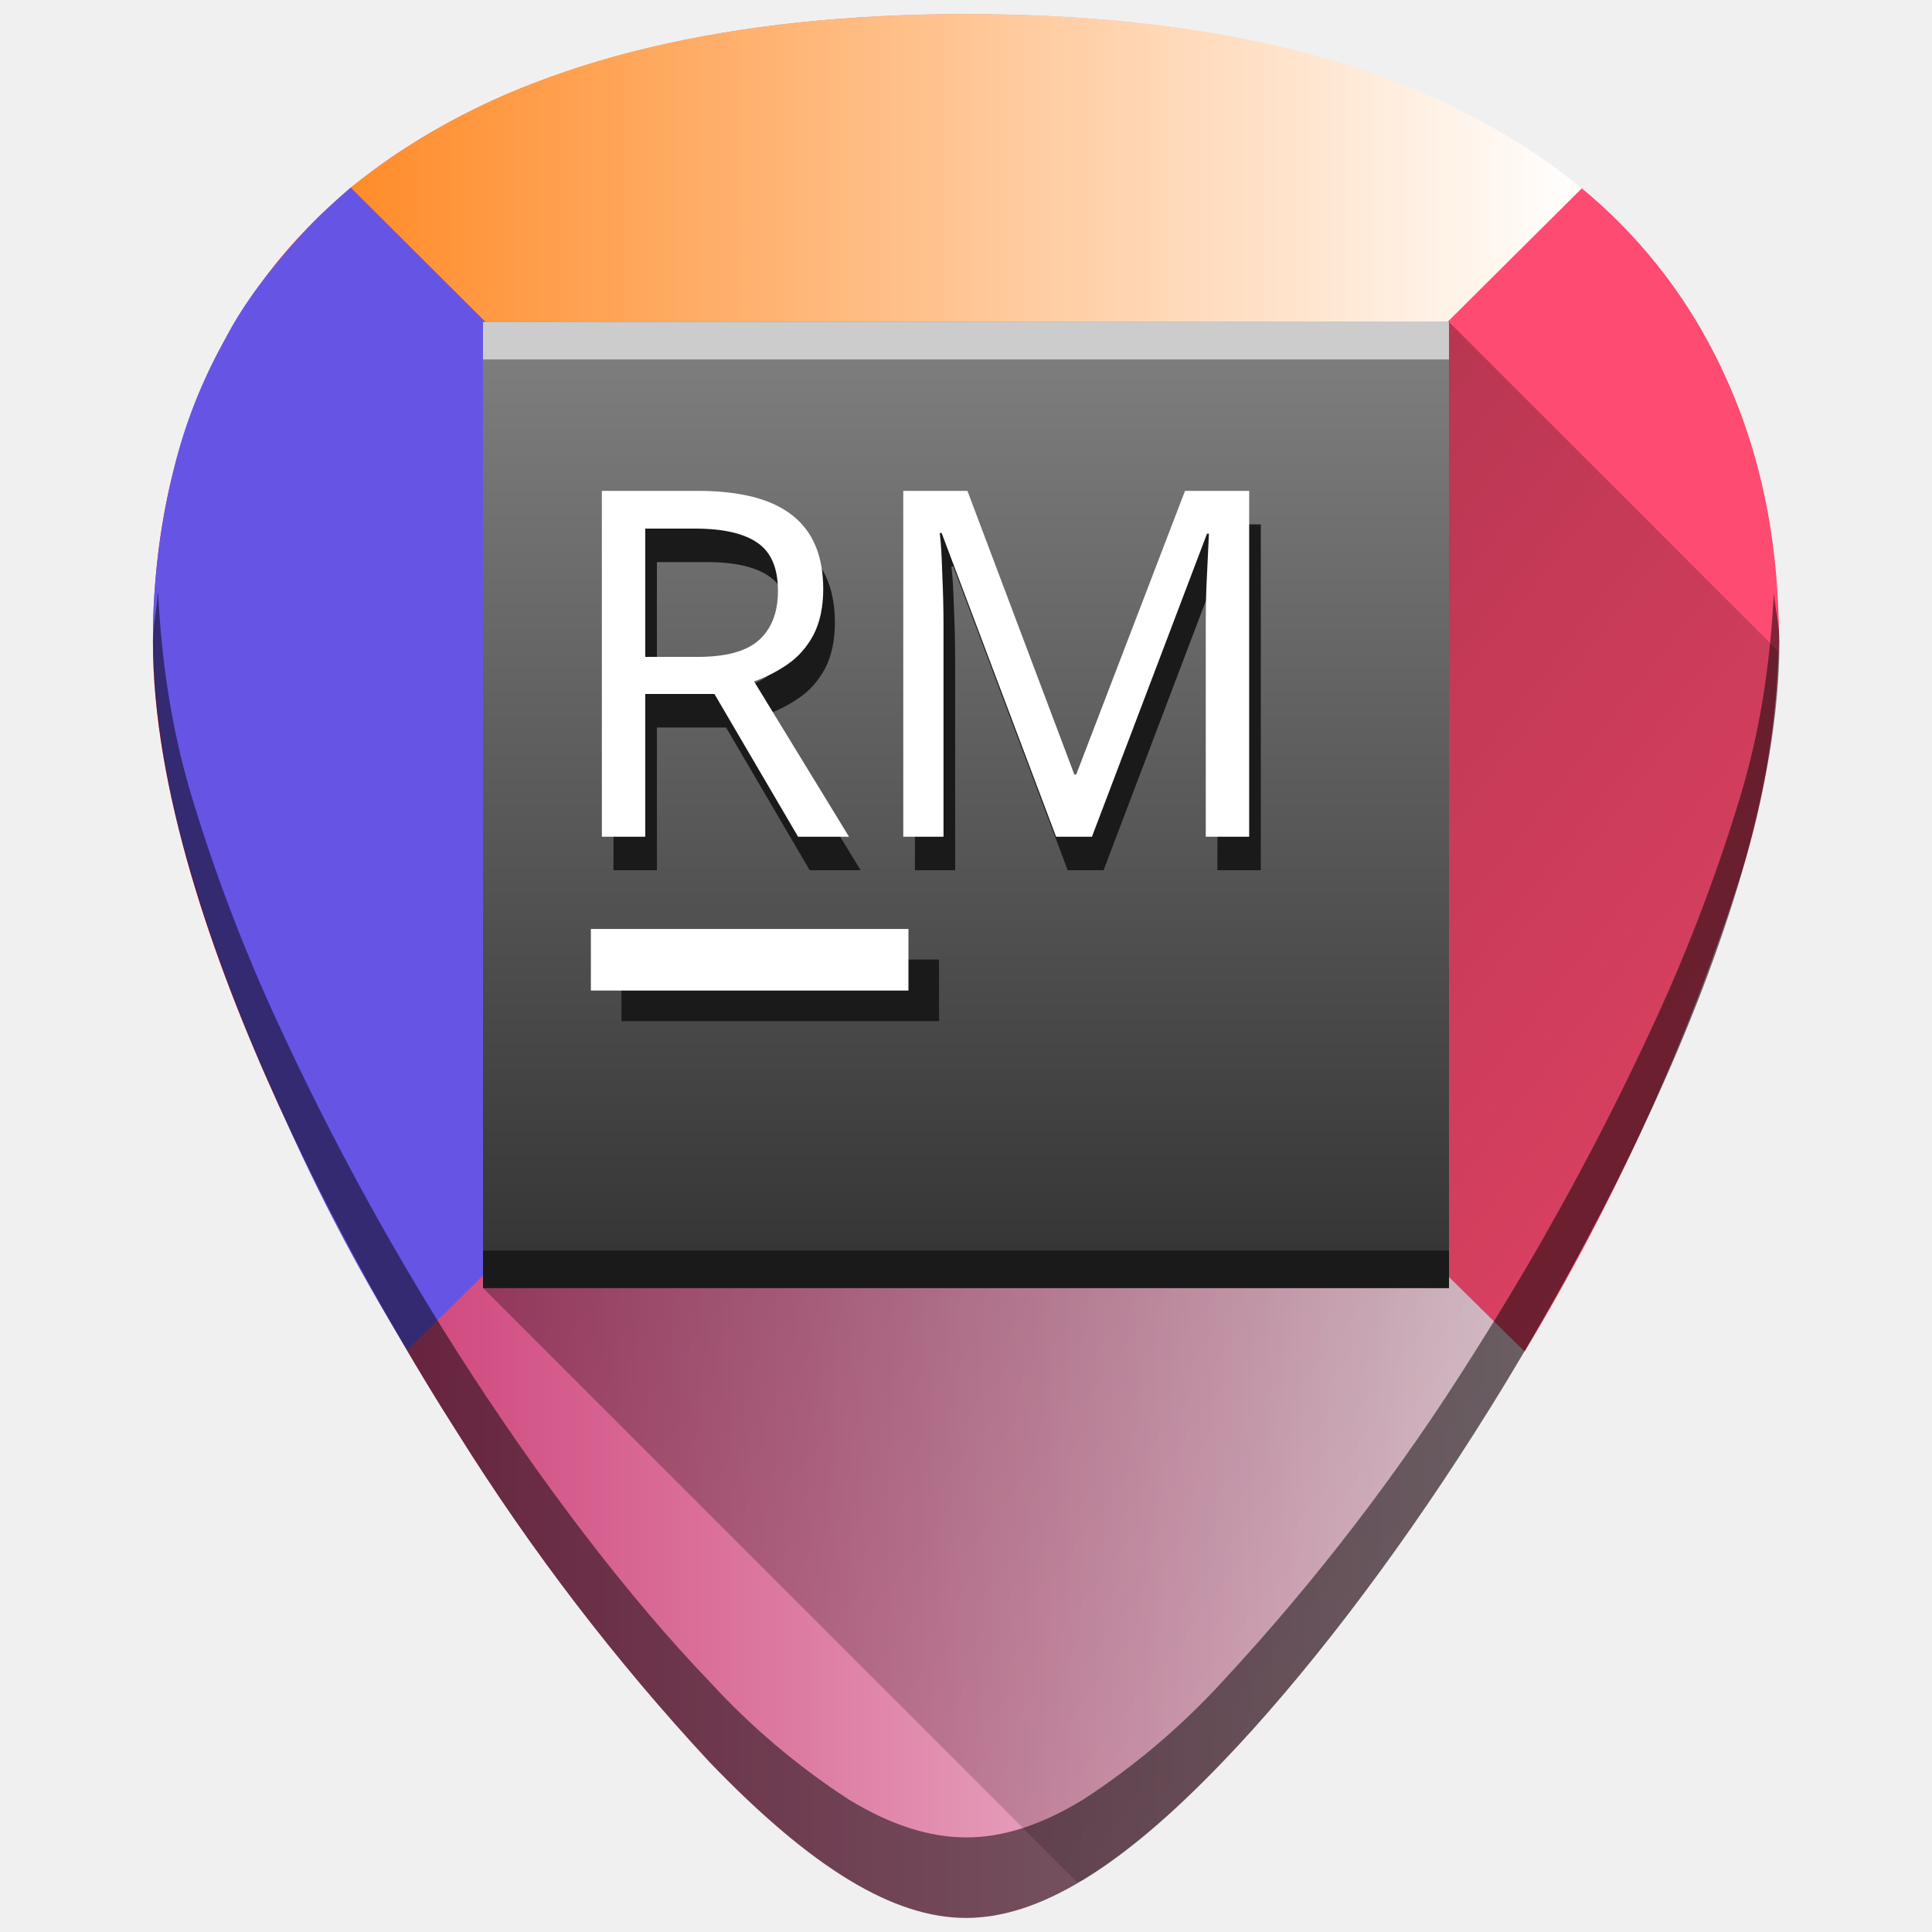
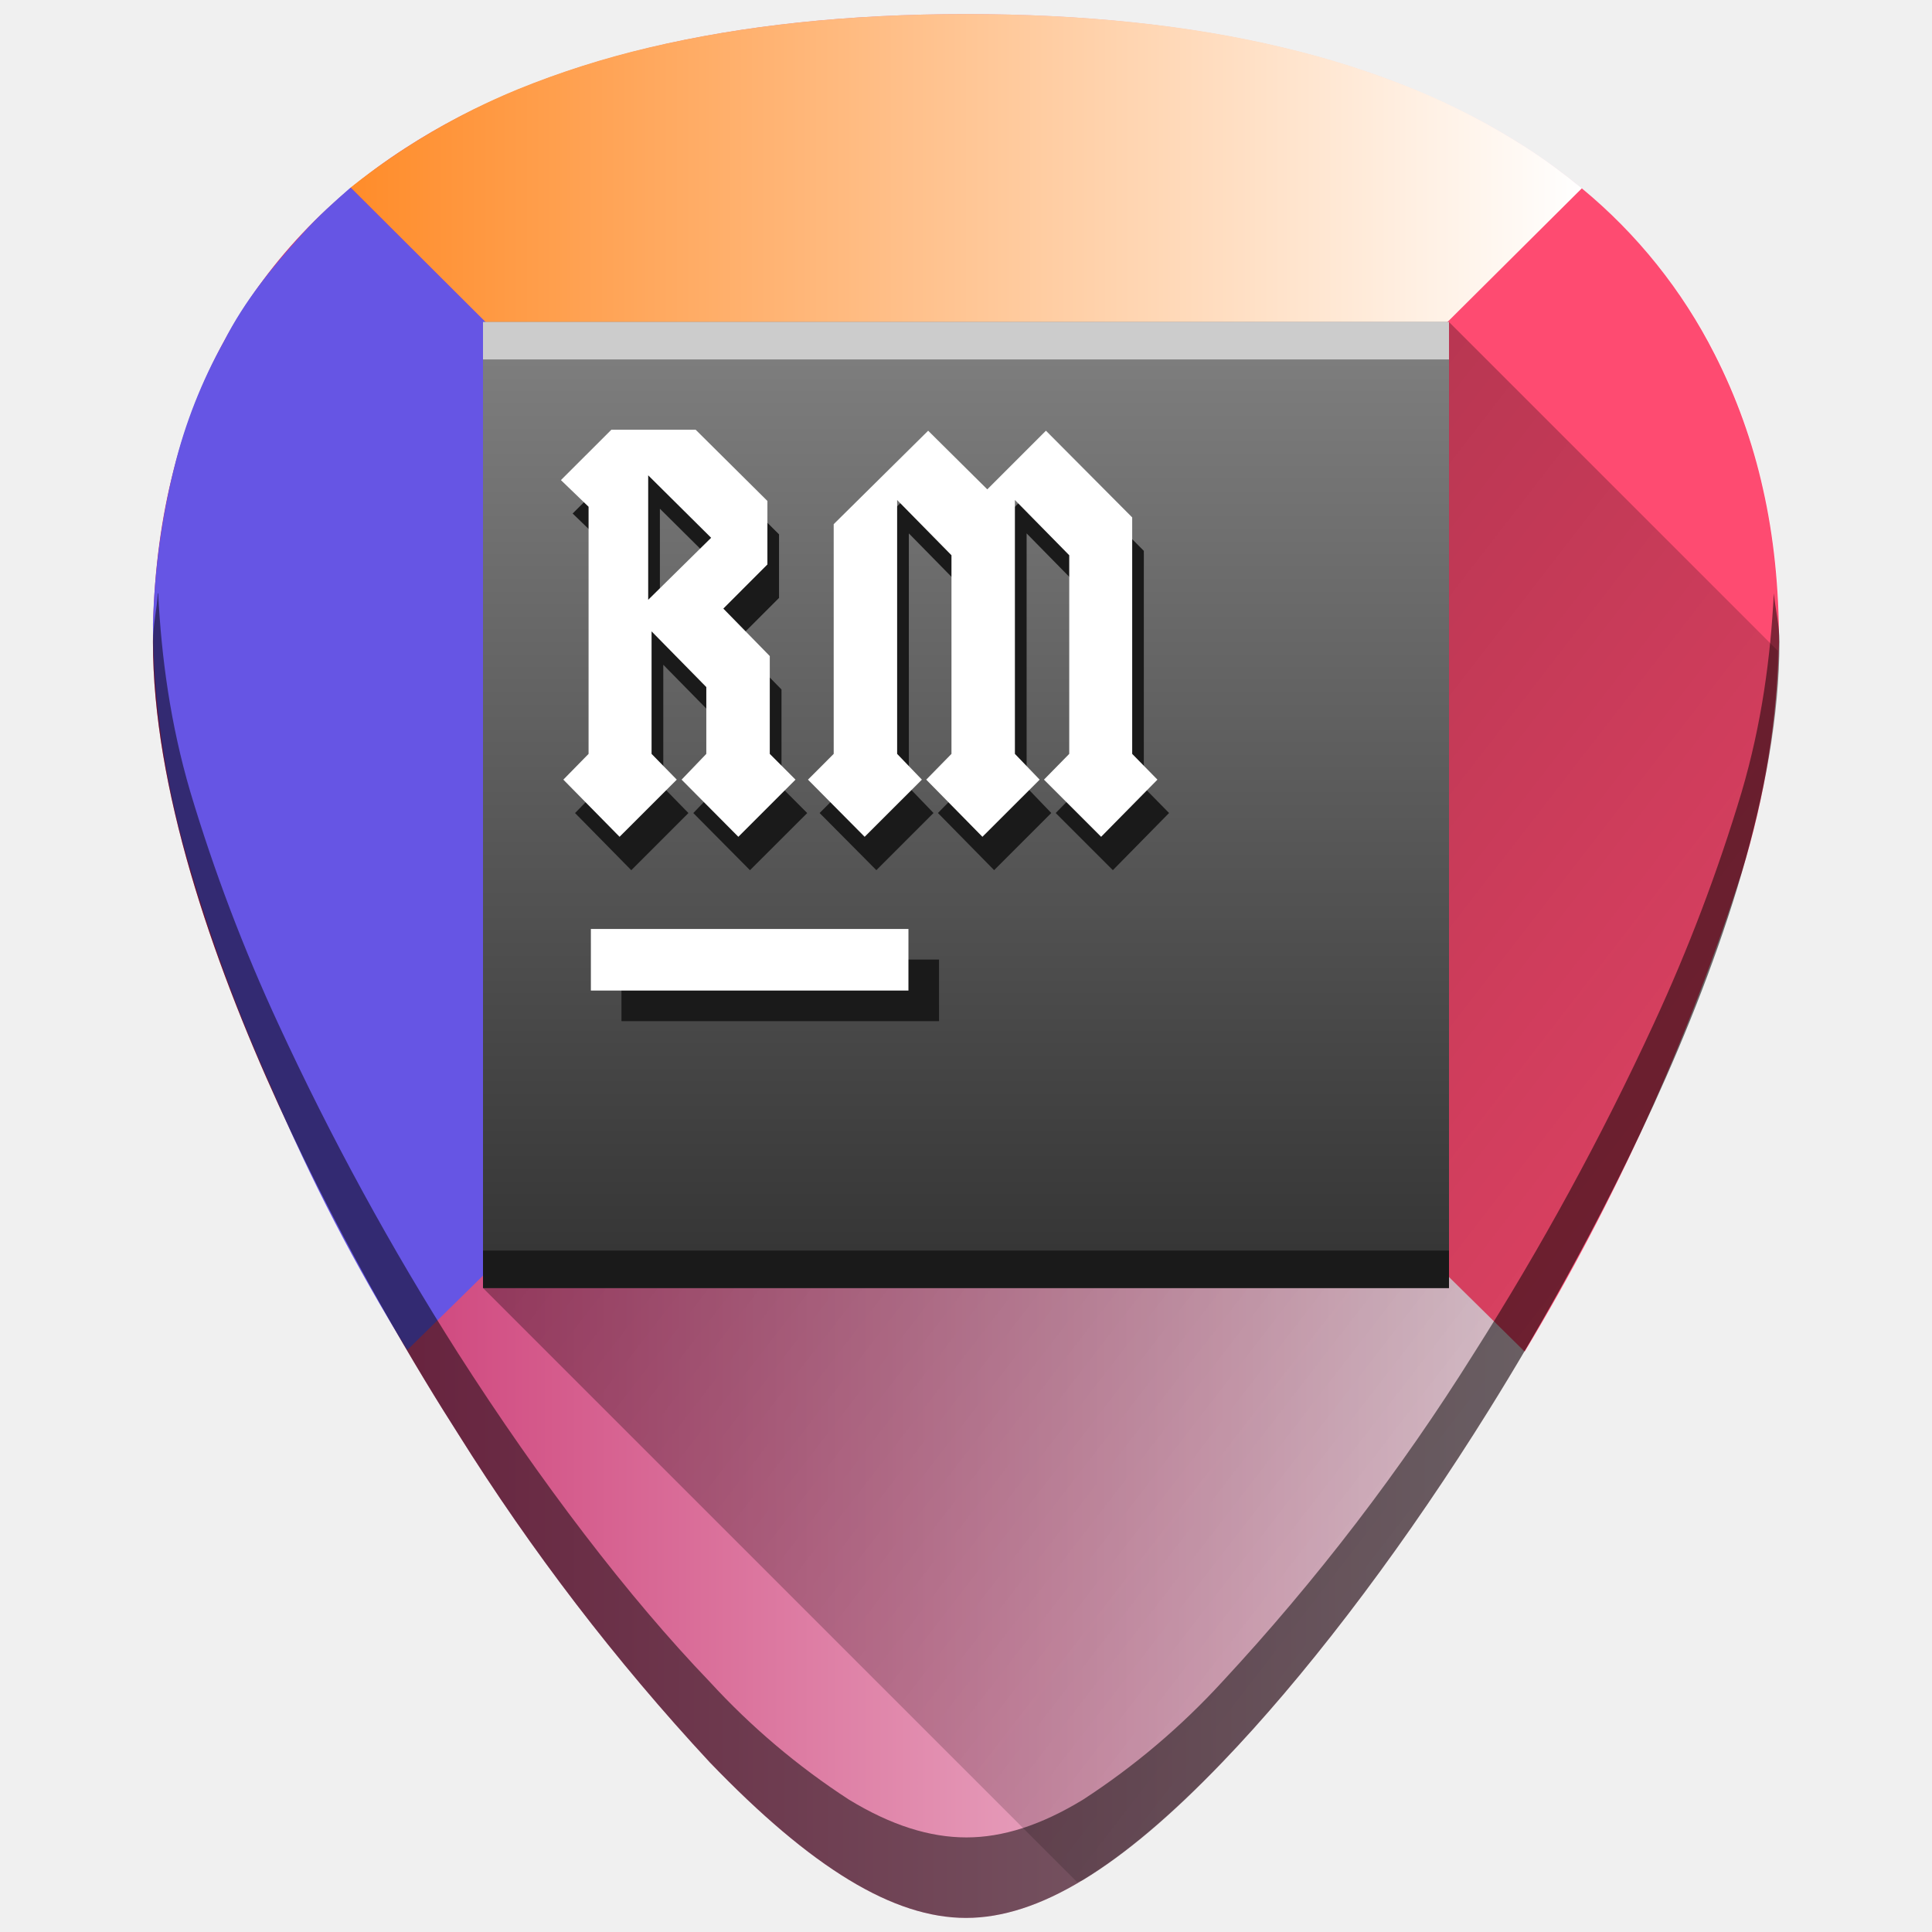
<svg xmlns="http://www.w3.org/2000/svg" xmlns:xlink="http://www.w3.org/1999/xlink" width="48" height="48" version="1">
  <defs>
    <linearGradient id="d">
      <stop offset="0" stop-color="#ff8c2a" />
      <stop offset="1" stop-color="#fff" />
    </linearGradient>
    <linearGradient id="c">
      <stop offset="0" stop-color="#c72566" />
      <stop offset="1" stop-color="#fff" />
    </linearGradient>
    <linearGradient xlink:href="#a" id="g" gradientUnits="userSpaceOnUse" x1="2.76" y1="4.02" x2="53.62" y2="43.36" />
    <linearGradient id="a">
      <stop offset="0" stop-color="#040000" />
      <stop offset="1" stop-opacity="0" />
    </linearGradient>
    <linearGradient xlink:href="#b" id="h" x1="12" y1="8" x2="12" y2="32" gradientUnits="userSpaceOnUse" gradientTransform="matrix(1 0 0 -1 0 40)" />
    <linearGradient id="b">
      <stop offset="0" stop-color="#333" />
      <stop offset="1" stop-color="gray" />
    </linearGradient>
    <linearGradient xlink:href="#c" id="e" x1="3.8" y1="24" x2="44.21" y2="24" gradientUnits="userSpaceOnUse" />
    <linearGradient xlink:href="#d" id="f" x1="8.71" y1="10.13" x2="39.3" y2="10.13" gradientUnits="userSpaceOnUse" />
  </defs>
  <path d="M24 .35c-5.83 0-10.52 1.12-13.93 3.33-4.1 2.65-6.27 6.9-6.27 12.27 0 7.23 5.8 16.89 7.58 19.67a54.47 54.47 0 0 0 6.25 8.16c2.54 2.64 4.57 3.87 6.37 3.87 1.8 0 3.83-1.23 6.37-3.87 2-2.08 4.22-4.97 6.25-8.16 1.78-2.78 7.59-12.44 7.59-19.67 0-5.37-2.17-9.61-6.27-12.27C34.52 1.47 29.84.35 24 .35z" fill="url(#e)" />
  <path d="M39.3 4.68c-.43-.35-.88-.69-1.36-1a17.1 17.1 0 0 0-2.8-1.46 22 22 0 0 0-3.26-1.04C29.55.62 26.92.35 24 .35s-5.54.28-7.87.83a22.02 22.02 0 0 0-3.27 1.04 17.15 17.15 0 0 0-4.15 2.44L24 19.9z" fill="url(#f)" />
  <path d="M8.71 4.66c-.4.35-.8.71-1.15 1.1-.78.86-1.48 1.7-2 2.73a12.5 12.5 0 0 0-1.23 3.12 18.2 18.2 0 0 0-.53 3.9c0 1.8.28 3.84.85 5.8a42 42 0 0 0 2.1 5.72 47.66 47.66 0 0 0 3.37 6.51L24 19.9z" fill="#6655e4" />
  <path d="M37.88 33.58a56.18 56.18 0 0 0 5.39-11.9 21 21 0 0 0 .93-5.73c0-1.34-.13-2.62-.4-3.81a14.09 14.09 0 0 0-1.2-3.34 12.9 12.9 0 0 0-3.3-4.12L24 19.9z" fill="#fe4b71" />
  <path d="M3.92 14.74c-.02.4-.12.78-.12 1.2 0 7.24 5.8 16.9 7.58 19.68a54.47 54.47 0 0 0 6.25 8.16c2.54 2.64 4.57 3.87 6.37 3.87 1.8 0 3.83-1.23 6.37-3.87 2-2.08 4.22-4.97 6.25-8.16 1.78-2.78 7.59-12.44 7.59-19.67 0-.43-.1-.8-.14-1.21-.08 1.59-.3 3.24-.8 4.94a43.17 43.17 0 0 1-2.19 5.77 69.67 69.67 0 0 1-4.46 8.17 54.47 54.47 0 0 1-6.25 8.16 18 18 0 0 1-3.46 2.93c-1.05.64-2 .94-2.9.94-.91 0-1.87-.3-2.92-.94a18 18 0 0 1-3.46-2.93c-2-2.08-4.21-4.97-6.25-8.16a69.4 69.4 0 0 1-4.46-8.17 43.04 43.04 0 0 1-2.19-5.77c-.5-1.7-.72-3.35-.8-4.94z" opacity=".5" />
  <path d="M26.76 46.76c.05-.03.1-.02.15-.05 1.05-.64 2.2-1.6 3.46-2.93 2-2.08 4.22-4.97 6.25-8.16a69.4 69.4 0 0 0 4.46-8.17c.84-1.83 1.62-3.8 2.19-5.77.55-1.89.87-3.76.9-5.51L36 8 12 32z" opacity=".5" fill="url(#g)" />
  <path d="M12 32V8h24v24z" fill="url(#h)" />
  <rect width="7.89" height="1.53" x="15.44" y="23.84" rx="0" ry="0" fill="#1a1a1a" />
  <rect width="7.89" height="1.53" x="14.68" y="23.08" rx="0" ry="0" fill="#fff" />
  <path fill="#ccc" d="M12 8h24v.93H12z" />
  <path fill="#1a1a1a" d="M12 31.07h24V32H12z" />
-   <text style="line-height:1.25;-inkscape-font-specification:squealer" x="14.07" y="21.62" font-weight="400" font-size="12.04" font-family="squealer" letter-spacing="0" word-spacing="0" fill="#1a1a1a" stroke-width=".9">
-     <tspan x="14.07" y="21.62">RM</tspan>
-   </text>
-   <text style="line-height:1.25;-inkscape-font-specification:squealer" x="13.78" y="20.79" font-weight="400" font-size="12.04" font-family="squealer" letter-spacing="0" word-spacing="0" fill="#fff" stroke-width=".9">
-     <tspan x="13.78" y="20.79">RM</tspan>
-   </text>
+   <path style="line-height:1.25;-inkscape-font-specification:squealer" d="M15.479 11.506l-1.252 1.252.685.662v6.14l-.625.64 1.397 1.42 1.42-1.42-.625-.64v-3.044l1.359 1.384v1.66l-.613.64 1.408 1.42 1.422-1.42-.639-.64V17.13l-1.156-1.18 1.095-1.095v-1.579l-1.78-1.77zm7.87.025l-2.347 2.323v5.707l-.639.638 1.41 1.42 1.42-1.42-.613-.638v-6.309l1.348 1.373v4.936l-.625.638 1.396 1.42 1.42-1.42-.613-.638v-6.309l1.348 1.373v4.936l-.625.638 1.42 1.42 1.396-1.42-.627-.638v-5.875l-2.143-2.155-1.457 1.457zm-6.954 1.108l1.564 1.552-1.564 1.541z" font-weight="400" font-size="12.04" font-family="squealer" letter-spacing="0" word-spacing="0" fill="#1a1a1a" />
+   <path style="line-height:1.25;-inkscape-font-specification:squealer" d="M15.19 10.676l-1.254 1.252.687.662v6.14l-.627.64 1.397 1.42 1.421-1.42-.626-.64v-3.044l1.36 1.384v1.66l-.614.64 1.41 1.42 1.42-1.42-.639-.64V16.3l-1.154-1.18 1.095-1.096v-1.578l-1.783-1.77zm7.87.025l-2.347 2.322v5.707l-.639.64 1.408 1.42 1.422-1.42-.615-.64v-6.308l1.35 1.373v4.935l-.627.64 1.396 1.42 1.422-1.42-.615-.64v-6.308l1.35 1.373v4.935l-.628.64 1.42 1.42 1.399-1.42-.627-.64v-5.875l-2.143-2.154-1.457 1.457zm-6.956 1.108l1.564 1.552-1.564 1.541z" font-weight="400" font-size="12.04" font-family="squealer" letter-spacing="0" word-spacing="0" fill="#fff" />
</svg>
